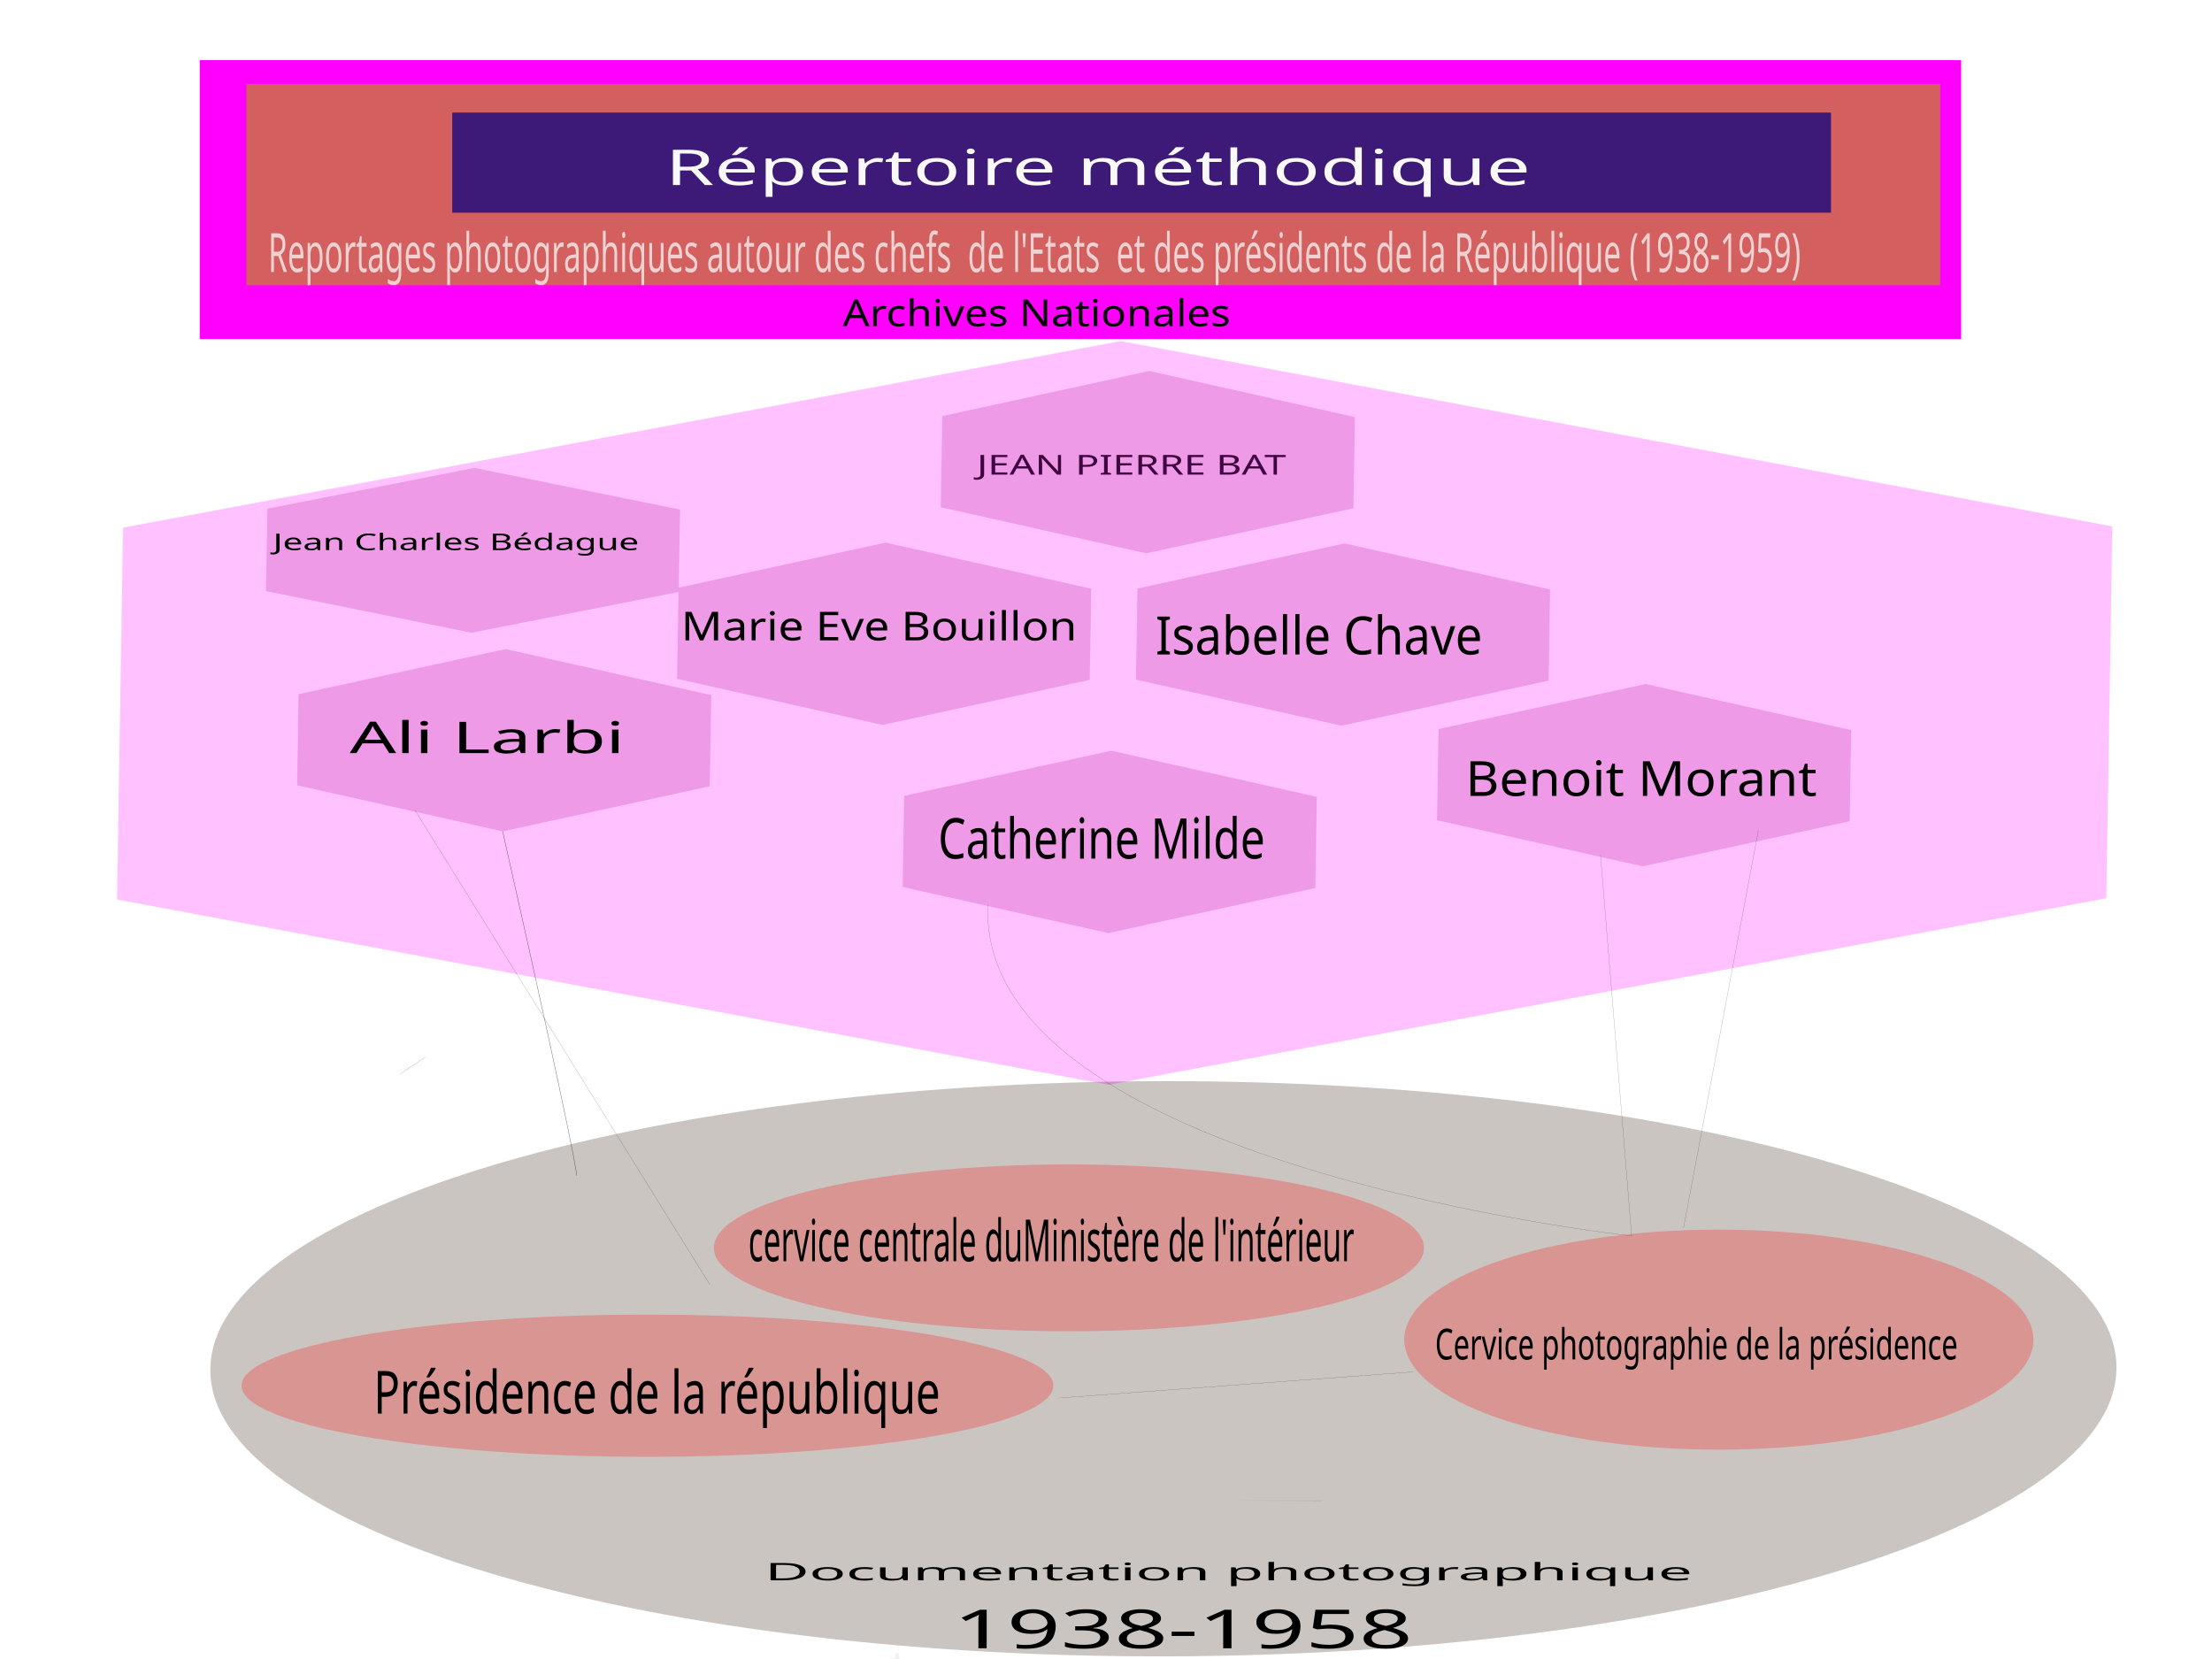
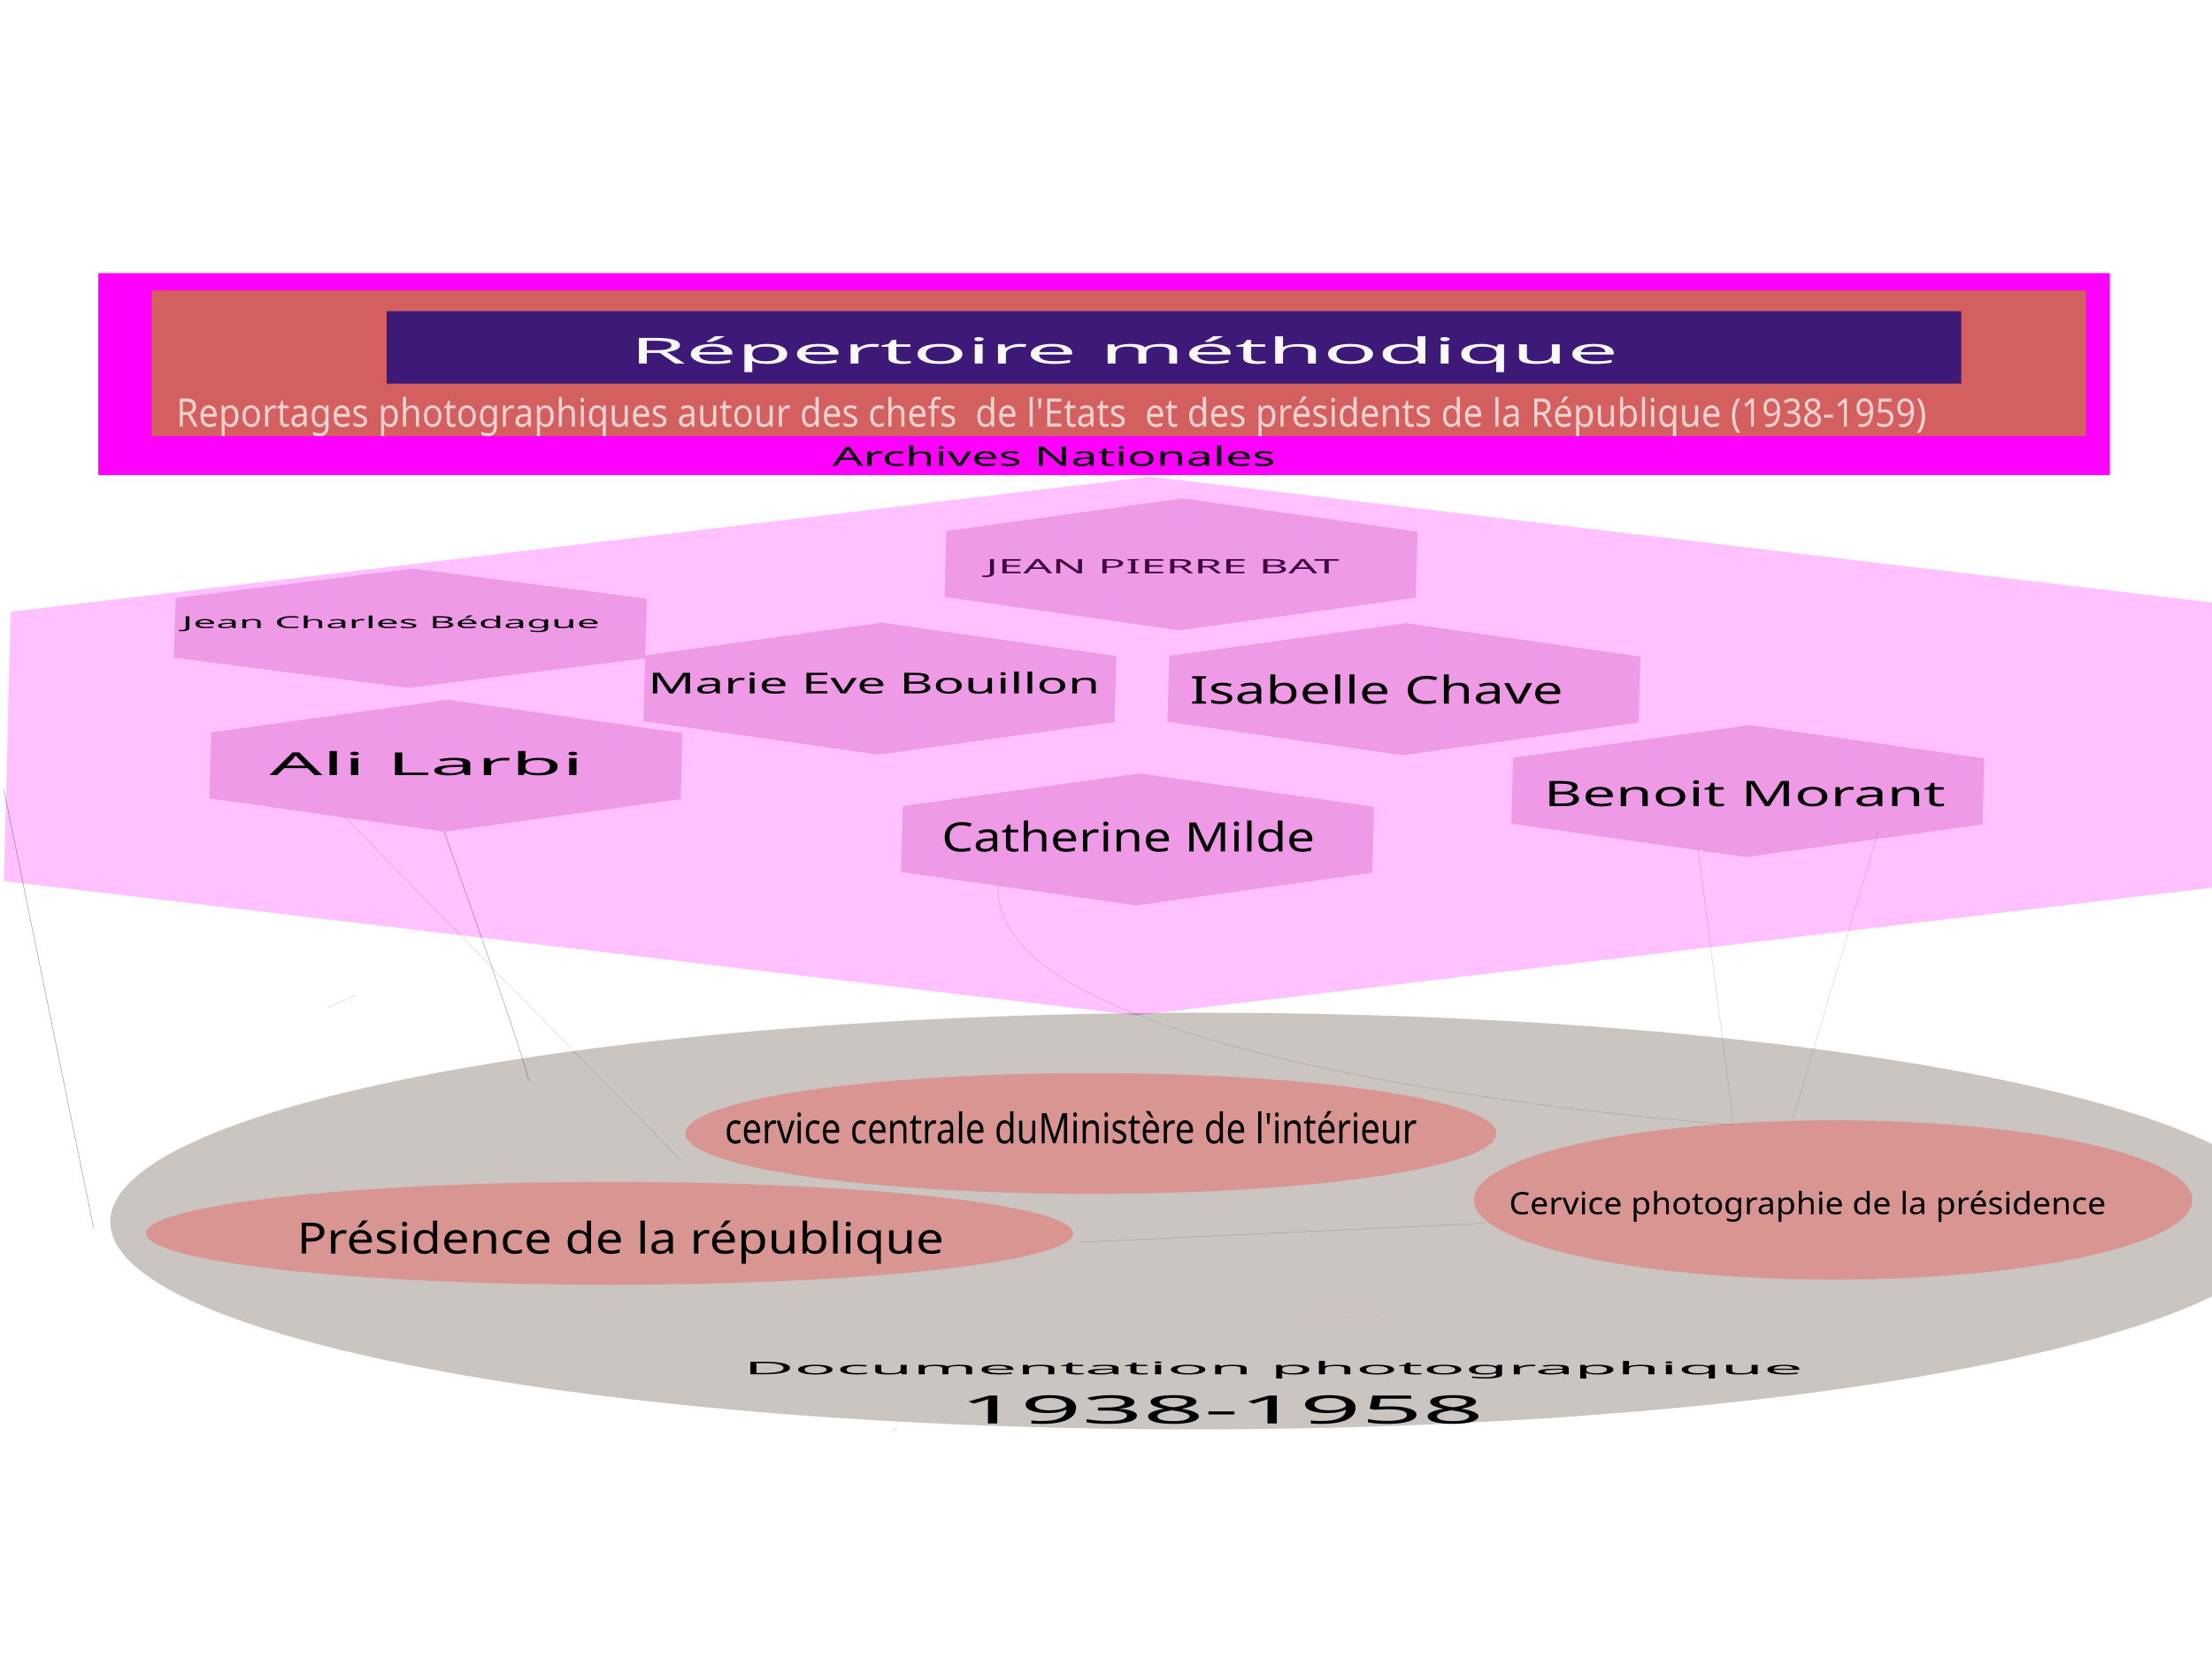
- <svg xmlns="http://www.w3.org/2000/svg" width="800mm" height="600mm" viewBox="0 0 160 120" version="1.1" id="svg8">
+ <svg xmlns="http://www.w3.org/2000/svg" xmlns:xlink="http://www.w3.org/1999/xlink" width="800mm" height="600mm" viewBox="0 0 160 120" version="1.1" id="svg8">
  <defs id="defs2">
+     <linearGradient id="linearGradient1299">
+       <stop style="stop-color:#ff0000;stop-opacity:1;" offset="0" id="stop1295" />
+       <stop style="stop-color:#ff0000;stop-opacity:0;" offset="1" id="stop1297" />
+     </linearGradient>
    <meshgradient id="meshgradient1011" gradientUnits="userSpaceOnUse" x="-2420.758" y="-5534.532">
      <meshrow id="meshrow1013">
        <meshpatch id="meshpatch1015">
          <stop path="c 26.005,0  52.01,0  78.014,0" style="stop-color:#ffffff;stop-opacity:1" id="stop1017" />
          <stop path="c 0,36.487  0,72.975  0,109.462" style="stop-color:#241f1c;stop-opacity:1" id="stop1019" />
          <stop path="c -26.005,0  -52.01,0  -78.014,0" style="stop-color:#ffffff;stop-opacity:1" id="stop1021" />
          <stop path="c 0,-36.487  0,-72.975  0,-109.462" style="stop-color:#241f1c;stop-opacity:1" id="stop1023" />
        </meshpatch>
      </meshrow>
    </meshgradient>
    <filter style="color-interpolation-filters:sRGB" id="filter1273" x="-0.851" width="2.701" y="-0.606" height="2.213">
      <feGaussianBlur stdDeviation="27.653" id="feGaussianBlur1275" />
    </filter>
+     <linearGradient xlink:href="#linearGradient1299" id="linearGradient1301" x1="-2456.439" y1="-5921.58" x2="-2456.439" y2="-6040.113" gradientUnits="userSpaceOnUse" />
  </defs>
  <g id="layer1" transform="translate(2439.506,6202.447)">
-     <rect style="fill:#f2f2f2;fill-opacity:1;stroke-width:0.008" id="rect819" width="0.338" height="0.057" x="-2375.103" y="-6082.503" />
-     <rect style="fill:#f2f2f2;fill-opacity:1;stroke-width:0.008" id="rect821" width="0.3" height="0.417" x="-2374.765" y="-6082.863" />
-     <rect style="fill:#ff00ff;fill-opacity:1;stroke-width:0.042" id="rect858" width="127.406" height="20.174" x="-2425.059" y="-6198.099" ry="0" />
-     <text xml:space="preserve" style="font-style:normal;font-weight:normal;font-size:2.858px;line-height:1.25;font-family:sans-serif;letter-spacing:0px;word-spacing:0px;fill:#000000;fill-opacity:1;stroke:none;stroke-width:0.071" x="-2234.966" y="-6575.817" id="text862" transform="scale(1.064246,0.9396327)">
-       <tspan id="tspan860" x="-2234.966" y="-6575.817" style="stroke-width:0.071">Archives Nationales </tspan>
+     <rect style="fill:#f2f2f2;fill-opacity:1;stroke-width:0.007" id="rect819" width="0.386" height="0.042" x="-2375.346" y="-6098.958" />
+     <rect style="fill:#f2f2f2;fill-opacity:1;stroke-width:0.007" id="rect821" width="0.343" height="0.302" x="-2374.96" y="-6099.219" />
+     <rect style="fill:#ff00ff;fill-opacity:1;stroke-width:0.038" id="rect858" width="145.506" height="14.613" x="-2432.399" y="-6182.692" ry="0" />
+     <text xml:space="preserve" style="font-style:normal;font-weight:normal;font-size:2.599px;line-height:1.25;font-family:sans-serif;letter-spacing:0px;word-spacing:0px;fill:#000000;fill-opacity:1;stroke:none;stroke-width:0.065" x="-1780.489" y="-8243.367" id="text862" transform="scale(1.33631,0.7483291)">
+       <tspan id="tspan860" x="-1780.489" y="-8243.367" style="stroke-width:0.065">Archives Nationales </tspan>
    </text>
-     <rect style="fill:#d35f5f;fill-opacity:1;stroke-width:0.043" id="rect864" width="122.514" height="14.554" x="-2421.679" y="-6196.372" />
-     <text xml:space="preserve" style="font-style:normal;font-weight:normal;font-size:2.978px;line-height:1.25;font-family:sans-serif;letter-spacing:0px;word-spacing:0px;fill:#000b00;fill-opacity:0.74;stroke:none;stroke-width:0.074" x="-3192.027" y="-4687.632" id="text868" transform="scale(0.7581762,1.318955)">
-       <tspan id="tspan866" x="-3192.027" y="-4687.632" style="fill:#f9f9f9;fill-opacity:0.74;stroke-width:0.074">Reportages photographiques autour des chefs  de l'Etats  et des présidents de la République (1938-1959)</tspan>
+     <rect style="fill:#d35f5f;fill-opacity:1;stroke-width:0.039" id="rect864" width="139.918" height="10.542" x="-2428.539" y="-6181.441" />
+     <text xml:space="preserve" style="font-style:normal;font-weight:normal;font-size:2.708px;line-height:1.25;font-family:sans-serif;letter-spacing:0px;word-spacing:0px;fill:#000b00;fill-opacity:0.74;stroke:none;stroke-width:0.068" x="-2549.122" y="-5875.337" id="text868" transform="scale(0.9519971,1.050423)">
+       <tspan id="tspan866" x="-2549.122" y="-5875.337" style="fill:#f9f9f9;fill-opacity:0.74;stroke-width:0.068">Reportages photographiques autour des chefs  de l'Etats  et des présidents de la République (1938-1959)</tspan>
    </text>
-     <rect style="fill:#090080;fill-opacity:0.74;stroke-width:0.008" id="rect6687" width="99.727" height="7.241" x="-2406.794" y="-6194.303" />
-     <text xml:space="preserve" style="font-style:normal;font-weight:normal;font-size:4.521px;line-height:8.25;font-family:sans-serif;letter-spacing:0px;word-spacing:0px;fill:#000000;fill-opacity:1;stroke:none;stroke-width:0.113" x="-1895.174" y="-7809.52" id="text6691" transform="scale(1.261826,0.7925026)">
-       <tspan id="tspan6689" x="-1895.174" y="-7809.52" style="fill:#f9f9f9;stroke-width:0.113">Répertoire méthodique</tspan>
+     <rect style="fill:#090080;fill-opacity:0.74;stroke-width:0.007" id="rect6687" width="113.894" height="5.245" x="-2411.539" y="-6179.942" />
+     <text xml:space="preserve" style="font-style:normal;font-weight:normal;font-size:4.112px;line-height:8.25;font-family:sans-serif;letter-spacing:0px;word-spacing:0px;fill:#000000;fill-opacity:1;stroke:none;stroke-width:0.103" x="-1510.941" y="-9785.489" id="text6691" transform="scale(1.5844,0.6311538)">
+       <tspan id="tspan6689" x="-1510.941" y="-9785.489" style="fill:#f9f9f9;stroke-width:0.103">Répertoire méthodique</tspan>
    </text>
-     <path style="opacity:0.69;fill:#a02c79;fill-opacity:0.352;stroke:none;stroke-width:0.265" id="path849" d="m 547.31,-3573.476 301.563,-171.56 299.357,175.381 -2.206,346.941 -301.563,171.56 -299.357,-175.381 z" transform="matrix(0.04966938,0,0,0.01900439,-2362.637,-6081.798)" />
-     <path d="m -1112.762,-3706.524 301.563,-171.56 299.357,175.381 -2.206,346.941 -301.563,171.56 -299.357,-175.381 z" id="path851" style="opacity:0.69;fill:#a02c79;fill-opacity:0.352;stroke:none;stroke-width:0.265" transform="matrix(0.04966938,0,0,0.01900439,-2362.637,-6081.798)" />
-     <path d="m -175.381,-4764.857 301.563,-171.56 299.357,175.381 -2.206,346.941 -301.563,171.56 -299.357,-175.381 z" id="path851-8" style="opacity:0.69;fill:#a02c79;fill-opacity:0.352;stroke:none;stroke-width:0.265" transform="matrix(0.04966938,0,0,0.01900439,-2362.637,-6081.798)" />
-     <text xml:space="preserve" style="font-style:normal;font-weight:normal;font-size:2.388px;line-height:8.25;font-family:sans-serif;letter-spacing:0px;word-spacing:0px;fill:#000000;fill-opacity:1;stroke:none;stroke-width:0.06" x="-1977.375" y="-7389.249" id="text876" transform="scale(1.197975,0.8347421)">
-       <tspan id="tspan874" x="-1977.375" y="-7389.249" style="stroke-width:0.06">JEAN PIERRE BAT</tspan>
+     <path style="opacity:0.69;fill:#a02c79;fill-opacity:0.352;stroke:none;stroke-width:0.265" id="path849" d="m 547.31,-3573.476 301.563,-171.56 299.357,175.381 -2.206,346.941 -301.563,171.56 -299.357,-175.381 z" transform="matrix(0.05672543,0,0,0.01376613,-2361.11,-6098.448)" />
+     <path d="m -1112.762,-3706.524 301.563,-171.56 299.357,175.381 -2.206,346.941 -301.563,171.56 -299.357,-175.381 z" id="path851" style="opacity:0.69;fill:#a02c79;fill-opacity:0.352;stroke:none;stroke-width:0.265" transform="matrix(0.05672543,0,0,0.01376613,-2361.11,-6098.448)" />
+     <path d="m -175.381,-4764.857 301.563,-171.56 299.357,175.381 -2.206,346.941 -301.563,171.56 -299.357,-175.381 z" id="path851-8" style="opacity:0.69;fill:#a02c79;fill-opacity:0.352;stroke:none;stroke-width:0.265" transform="matrix(0.05672543,0,0,0.01376613,-2361.11,-6098.448)" />
+     <text xml:space="preserve" style="font-style:normal;font-weight:normal;font-size:2.172px;line-height:8.25;font-family:sans-serif;letter-spacing:0px;word-spacing:0px;fill:#000000;fill-opacity:1;stroke:none;stroke-width:0.054" x="-1574.364" y="-9267.5" id="text876" transform="scale(1.504226,0.6647935)">
+       <tspan id="tspan874" x="-1574.364" y="-9267.5" style="stroke-width:0.054">JEAN PIERRE BAT</tspan>
    </text>
-     <path d="m -1158.119,-4462.476 301.563,-171.56 299.357,175.381 -2.206,346.941 -301.563,171.56 -299.357,-175.381 z" id="path851-9" style="opacity:0.69;fill:#a02c79;fill-opacity:0.352;stroke:none;stroke-width:0.265" transform="matrix(0.04966938,0,0,0.0171824,-2362.637,-6088.977)" />
-     <path d="m -230.868,-3319.476 301.563,-171.56 299.357,175.381 -2.206,346.941 -301.563,171.56 -299.357,-175.381 z" id="path851-5" style="opacity:0.69;fill:#a02c79;fill-opacity:0.352;stroke:none;stroke-width:0.265" transform="matrix(0.04966938,0,0,0.01900439,-2362.637,-6081.798)" />
-     <path d="m 108.857,-4108.69 301.563,-171.56 299.357,175.381 -2.206,346.941 -301.563,171.56 -299.357,-175.381 z" id="path851-1" style="opacity:0.69;fill:#a02c79;fill-opacity:0.352;stroke:none;stroke-width:0.265" transform="matrix(0.04966938,0,0,0.01900439,-2362.637,-6081.798)" />
-     <path d="m -559.405,-4111.715 301.563,-171.56 299.357,175.381 -2.206,346.941 -301.563,171.56 -299.357,-175.381 z" id="path851-2" style="opacity:0.69;fill:#a02c79;fill-opacity:0.352;stroke:none;stroke-width:0.265" transform="matrix(0.04966938,0,0,0.01900439,-2362.637,-6081.798)" />
-     <path style="opacity:0.69;fill:#ff00ff;fill-opacity:0.352;stroke:none;stroke-width:0.265" id="path910" d="m 425.539,-4761.036 1214.606,658.409 37.104,1381.084 -1177.502,722.675 -1214.606,-658.409 -37.104,-1381.084 z" transform="matrix(-0.06011723,5.6025513e-4,0.00130274,0.01946032,-2326.662,-6085.362)" />
-     <text xml:space="preserve" style="font-style:normal;font-weight:normal;font-size:2.07px;line-height:8.25;font-family:sans-serif;letter-spacing:0px;word-spacing:0px;fill:#000000;fill-opacity:1;stroke:none;stroke-width:0.052" x="-1939.617" y="-7688.168" id="text920" transform="scale(1.247542,0.8015762)">
-       <tspan id="tspan918" x="-1939.617" y="-7688.168" style="stroke-width:0.052">Jean Charles Bédague</tspan>
+     <path d="m -1158.119,-4462.476 301.563,-171.56 299.357,175.381 -2.206,346.941 -301.563,171.56 -299.357,-175.381 z" id="path851-9" style="opacity:0.69;fill:#a02c79;fill-opacity:0.352;stroke:none;stroke-width:0.265" transform="matrix(0.05672543,0,0,0.01244634,-2361.11,-6103.648)" />
+     <path d="m -230.868,-3319.476 301.563,-171.56 299.357,175.381 -2.206,346.941 -301.563,171.56 -299.357,-175.381 z" id="path851-5" style="opacity:0.69;fill:#a02c79;fill-opacity:0.352;stroke:none;stroke-width:0.265" transform="matrix(0.05672543,0,0,0.01376613,-2361.11,-6098.448)" />
+     <path d="m 108.857,-4108.69 301.563,-171.56 299.357,175.381 -2.206,346.941 -301.563,171.56 -299.357,-175.381 z" id="path851-1" style="opacity:0.69;fill:#a02c79;fill-opacity:0.352;stroke:none;stroke-width:0.265" transform="matrix(0.05672543,0,0,0.01376613,-2361.11,-6098.448)" />
+     <path d="m -559.405,-4111.715 301.563,-171.56 299.357,175.381 -2.206,346.941 -301.563,171.56 -299.357,-175.381 z" id="path851-2" style="opacity:0.69;fill:#a02c79;fill-opacity:0.352;stroke:none;stroke-width:0.265" transform="matrix(0.05672543,0,0,0.01376613,-2361.11,-6098.448)" />
+     <path style="opacity:0.69;fill:#ff00ff;fill-opacity:0.352;stroke:none;stroke-width:0.265" id="path910" d="m 425.539,-4761.036 1214.606,658.409 37.104,1381.084 -1177.502,722.675 -1214.606,-658.409 -37.104,-1381.084 z" transform="matrix(-0.06865751,4.0583024e-4,0.0014878,0.0140964,-2320.024,-6101.03)" />
+     <text xml:space="preserve" style="font-style:normal;font-weight:normal;font-size:1.882px;line-height:8.25;font-family:sans-serif;letter-spacing:0px;word-spacing:0px;fill:#000000;fill-opacity:1;stroke:none;stroke-width:0.047" x="-1548.928" y="-9644.751" id="text920" transform="scale(1.566465,0.6383801)">
+       <tspan id="tspan918" x="-1548.928" y="-9644.751" style="stroke-width:0.047">Jean Charles Bédague</tspan>
    </text>
-     <text xml:space="preserve" style="font-style:normal;font-weight:normal;font-size:3.07px;line-height:18.25;font-family:sans-serif;letter-spacing:0px;word-spacing:0px;fill:#000000;fill-opacity:1;stroke:none;stroke-width:0.077" x="-2235.298" y="-6582.852" id="text924" transform="scale(1.069317,0.9351766)">
-       <tspan id="tspan922" x="-2235.298" y="-6582.852" style="stroke-width:0.077">Marie Eve Bouillon</tspan>
+     <text xml:space="preserve" style="font-style:normal;font-weight:normal;font-size:2.792px;line-height:18.25;font-family:sans-serif;letter-spacing:0px;word-spacing:0px;fill:#000000;fill-opacity:1;stroke:none;stroke-width:0.07" x="-1781.987" y="-8260.546" id="text924" transform="scale(1.342678,0.7447802)">
+       <tspan id="tspan922" x="-1781.987" y="-8260.546" style="stroke-width:0.07">Marie Eve Bouillon</tspan>
    </text>
-     <text xml:space="preserve" style="font-style:normal;font-weight:normal;font-size:3.657px;line-height:18.25;font-family:sans-serif;letter-spacing:0px;word-spacing:0px;fill:#000000;fill-opacity:1;stroke:none;stroke-width:0.091" x="-2470.499" y="-5869.657" id="text928" transform="scale(0.9536237,1.048632)">
-       <tspan id="tspan926" x="-2470.499" y="-5869.657" style="stroke-width:0.091">Isabelle Chave</tspan>
+     <text xml:space="preserve" style="font-style:normal;font-weight:normal;font-size:3.326px;line-height:18.25;font-family:sans-serif;letter-spacing:0px;word-spacing:0px;fill:#000000;fill-opacity:1;stroke:none;stroke-width:0.083" x="-1965.449" y="-7365.922" id="text928" transform="scale(1.197409,0.8351366)">
+       <tspan id="tspan926" x="-1965.449" y="-7365.922" style="stroke-width:0.083">Isabelle Chave</tspan>
    </text>
-     <text xml:space="preserve" style="font-style:normal;font-weight:normal;font-size:4.079px;line-height:18.25;font-family:sans-serif;letter-spacing:0px;word-spacing:0px;fill:#000000;fill-opacity:1;stroke:none;stroke-width:0.102" x="-1874.654" y="-7917.471" id="text932" transform="scale(1.287818,0.7765072)">
-       <tspan id="tspan930" x="-1874.654" y="-7917.471" style="stroke-width:0.102">Ali Larbi</tspan>
+     <text xml:space="preserve" style="font-style:normal;font-weight:normal;font-size:3.71px;line-height:18.25;font-family:sans-serif;letter-spacing:0px;word-spacing:0px;fill:#000000;fill-opacity:1;stroke:none;stroke-width:0.093" x="-1496.572" y="-9938.93" id="text932" transform="scale(1.617037,0.618415)">
+       <tspan id="tspan930" x="-1496.572" y="-9938.93" style="stroke-width:0.093">Ali Larbi</tspan>
    </text>
-     <text xml:space="preserve" style="font-style:normal;font-weight:normal;font-size:3.588px;line-height:18.25;font-family:sans-serif;letter-spacing:0px;word-spacing:0px;fill:#000000;fill-opacity:1;stroke:none;stroke-width:0.09" x="-2681.821" y="-5430.165" id="text936" transform="scale(0.8843422,1.130784)">
-       <tspan id="tspan934" x="-2681.821" y="-5430.165" style="stroke-width:0.09">Catherine Milde</tspan>
+     <text xml:space="preserve" style="font-style:normal;font-weight:normal;font-size:3.264px;line-height:18.25;font-family:sans-serif;letter-spacing:0px;word-spacing:0px;fill:#000000;fill-opacity:1;stroke:none;stroke-width:0.082" x="-2135.595" y="-6818.908" id="text936" transform="scale(1.110416,0.9005631)">
+       <tspan id="tspan934" x="-2135.595" y="-6818.908" style="stroke-width:0.082">Catherine Milde</tspan>
    </text>
-     <text xml:space="preserve" style="font-style:normal;font-weight:normal;font-size:3.633px;line-height:18.25;font-family:sans-serif;letter-spacing:0px;word-spacing:0px;fill:#000000;fill-opacity:1;stroke:none;stroke-width:0.091" x="-2253.576" y="-6362.85" id="text940" transform="scale(1.035473,0.9657425)">
-       <tspan id="tspan938" x="-2253.576" y="-6362.85" style="stroke-width:0.091">Benoit Morant</tspan>
+     <text xml:space="preserve" style="font-style:normal;font-weight:normal;font-size:3.305px;line-height:18.25;font-family:sans-serif;letter-spacing:0px;word-spacing:0px;fill:#000000;fill-opacity:1;stroke:none;stroke-width:0.083" x="-1790.405" y="-7988.498" id="text940" transform="scale(1.300182,0.7691231)">
+       <tspan id="tspan938" x="-1790.405" y="-7988.498" style="stroke-width:0.083">Benoit Morant</tspan>
    </text>
    <path style="opacity:0.69;fill:#ff00ff;fill-opacity:0.352;stroke:none;stroke-width:0.026" id="path895" d="m -2002.333,-6305.104 a 132.693,30.011 0 0 1 0,0 l -132.694,-0 z" />
-     <path style="opacity:0.69;fill:#ff00ff;fill-opacity:0.352;stroke:none;stroke-width:0.008" id="path897" d="m -2297.304,-6099.801 a 26.959,17.786 0 0 1 0,0 l -26.959,-0 z" />
-     <ellipse style="opacity:0.69;fill:#2b1100;fill-opacity:0.352;stroke:none;stroke-width:0.012" id="path901" ry="20.803" rx="68.938" cy="-6106.377" cx="-2355.355" transform="skewY(-0.07144418)" />
-     <ellipse style="opacity:0.69;fill:#ff0000;fill-opacity:0.352;stroke:none;stroke-width:0.017" id="path905" cx="-2362.186" cy="-6112.185" rx="25.683" ry="6.034" />
-     <ellipse style="opacity:0.69;fill:#ff0000;fill-opacity:0.352;stroke:none;stroke-width:0.017" id="path905-1" cx="-2392.675" cy="-6102.214" rx="29.362" ry="5.143" />
-     <ellipse style="opacity:0.69;fill:#ff0000;fill-opacity:0.352;stroke:none;stroke-width:0.018" id="path905-7" cx="-2315.177" cy="-6105.547" rx="22.754" ry="7.959" />
-     <text xml:space="preserve" style="font-style:normal;font-weight:normal;font-size:18.704px;line-height:18.25;font-family:sans-serif;letter-spacing:0px;word-spacing:0px;fill:#000000;fill-opacity:1;stroke:none;stroke-width:0.468" x="-2838.271" y="-5023.275" id="text915" transform="scale(0.8229326,1.215166)">
-       <tspan id="tspan913" x="-2838.271" y="-5023.275" style="font-size:2.548px;line-height:54.95;stroke-width:0.468">Cervice photographie de la présidence </tspan>
+     <path style="opacity:0.69;fill:#ff00ff;fill-opacity:0.352;stroke:none;stroke-width:0.007" id="path897" d="m -2286.496,-6111.488 a 30.789,12.883 0 0 1 0,0 l -30.789,-0 z" />
+     <ellipse style="opacity:0.69;fill:#2b1100;fill-opacity:0.352;stroke:none;stroke-width:0.011" id="path901" ry="15.069" rx="78.732" cy="-6115.985" cx="-2352.797" transform="skewY(-0.04531425)" />
+     <ellipse style="opacity:0.69;fill:#ff0000;fill-opacity:0.352;stroke:none;stroke-width:0.015" id="path905" cx="-2360.595" cy="-6120.458" rx="29.331" ry="4.371" />
+     <ellipse style="opacity:0.69;fill:#ff0000;fill-opacity:0.352;stroke:none;stroke-width:0.015" id="path905-1" cx="-2395.415" cy="-6113.236" rx="33.534" ry="3.726" />
+     <ellipse style="opacity:0.69;fill:#ff0000;fill-opacity:0.352;stroke:none;stroke-width:0.017" id="path905-7" cx="-2306.907" cy="-6115.651" rx="25.986" ry="5.765" />
+     <text xml:space="preserve" style="font-style:normal;font-weight:normal;font-size:17.012px;line-height:18.25;font-family:sans-serif;letter-spacing:0px;word-spacing:0px;fill:#000000;fill-opacity:1;stroke:none;stroke-width:0.425" x="-2255.235" y="-6318.279" id="text915" transform="scale(1.033308,0.9677658)">
+       <tspan id="tspan913" x="-2255.235" y="-6318.279" style="font-size:2.317px;line-height:54.95;stroke-width:0.425">Cervice photographie de la présidence </tspan>
    </text>
-     <text xml:space="preserve" style="font-style:normal;font-weight:normal;font-size:3.684px;line-height:18.25;font-family:sans-serif;letter-spacing:0px;word-spacing:0px;fill:#000000;fill-opacity:1;stroke:none;stroke-width:0.092" x="-2826.495" y="-5206.667" id="text919" transform="scale(0.8535243,1.171613)">
-       <tspan id="tspan917" x="-2826.495" y="-5206.667" style="stroke-width:0.092">Présidence de la république</tspan>
+     <text xml:space="preserve" style="font-style:normal;font-weight:normal;font-size:3.35px;line-height:18.25;font-family:sans-serif;letter-spacing:0px;word-spacing:0px;fill:#000000;fill-opacity:1;stroke:none;stroke-width:0.084" x="-2256.219" y="-6550.114" id="text919" transform="scale(1.07172,0.9330794)">
+       <tspan id="tspan917" x="-2256.219" y="-6550.114" style="stroke-width:0.084">Présidence de la république</tspan>
    </text>
    <flowRoot xml:space="preserve" id="flowRoot921" style="font-style:normal;font-weight:normal;font-size:40px;line-height:18.25;font-family:sans-serif;letter-spacing:0px;word-spacing:0px;fill:#000000;fill-opacity:1;stroke:none" transform="matrix(0.2645833,0,0,0.2645833,0,-303)">
      <flowRegion id="flowRegion923">
        <rect id="rect925" width="3840" height="754.286" x="-891.429" y="-1297.998" />
      </flowRegion>
      <flowPara id="flowPara927" />
    </flowRoot>
-     <text xml:space="preserve" style="font-style:normal;font-weight:normal;font-size:5.147px;line-height:18.25;font-family:sans-serif;letter-spacing:0px;word-spacing:0px;fill:#000000;fill-opacity:1;stroke:none;stroke-width:0.129" x="-1798.514" y="-8018.046" id="text931" transform="scale(1.318058,0.7586919)">
-       <tspan id="tspan929" x="-1798.514" y="-8018.046" style="stroke-width:0.129">1938-1958 </tspan>
+     <text xml:space="preserve" style="font-style:normal;font-weight:normal;font-size:4.681px;line-height:18.25;font-family:sans-serif;letter-spacing:0px;word-spacing:0px;fill:#000000;fill-opacity:1;stroke:none;stroke-width:0.117" x="-1432.103" y="-10094.691" id="text931" transform="scale(1.655008,0.6042268)">
+       <tspan id="tspan929" x="-1432.103" y="-10094.691" style="stroke-width:0.117">1938-1958 </tspan>
    </text>
    <flowRoot xml:space="preserve" id="flowRoot933" style="font-style:normal;font-weight:normal;font-size:40px;line-height:18.25;font-family:sans-serif;letter-spacing:0px;word-spacing:0px;fill:#000000;fill-opacity:1;stroke:none" transform="matrix(0.2645833,0,0,0.2645833,0,-303)">
      <flowRegion id="flowRegion935">
        <rect id="rect937" width="2880" height="754.286" x="-548.571" y="-5835.141" />
      </flowRegion>
      <flowPara id="flowPara939" />
    </flowRoot>
-     <text xml:space="preserve" style="font-style:normal;font-weight:normal;font-size:3.075px;line-height:18.25;font-family:sans-serif;letter-spacing:0px;word-spacing:0px;fill:#000000;fill-opacity:1;stroke:none;stroke-width:0.077" x="-3258.144" y="-4474.185" id="text943" transform="scale(0.7321274,1.365883)">
-       <tspan id="tspan941" x="-3258.144" y="-4474.185" style="stroke-width:0.077">cervice centrale duMinistère de l'intérieur </tspan>
+     <text xml:space="preserve" style="font-style:normal;font-weight:normal;font-size:2.797px;line-height:18.25;font-family:sans-serif;letter-spacing:0px;word-spacing:0px;fill:#000000;fill-opacity:1;stroke:none;stroke-width:0.07" x="-2596.657" y="-5625.823" id="text943" transform="scale(0.9192892,1.087797)">
+       <tspan id="tspan941" x="-2596.657" y="-5625.823" style="stroke-width:0.07">cervice centrale duMinistère de l'intérieur </tspan>
    </text>
-     <path style="fill:none;stroke:#000000;stroke-width:0.008px;stroke-linecap:butt;stroke-linejoin:miter;stroke-opacity:1" d="m -2408.746,-6125.976 -1.802,1.207" id="path949" />
-     <path style="fill:#2b0000;fill-rule:evenodd;stroke:#000000;stroke-width:0.008px;stroke-linecap:butt;stroke-linejoin:miter;stroke-opacity:1" d="m -2409.497,-6143.848 21.327,34.307" id="path955" />
-     <path style="fill:none;fill-rule:evenodd;stroke:#000000;stroke-width:0.008px;stroke-linecap:butt;stroke-linejoin:miter;stroke-opacity:1" d="m -2312.323,-6142.354 -5.407,28.733" id="path959" />
+     <path style="fill:none;stroke:#000000;stroke-width:0.007px;stroke-linecap:butt;stroke-linejoin:miter;stroke-opacity:1" d="m -2413.769,-6130.449 -2.058,0.874" id="path949" />
+     <path style="fill:#2b0000;fill-rule:evenodd;stroke:#000000;stroke-width:0.007px;stroke-linecap:butt;stroke-linejoin:miter;stroke-opacity:1" d="m -2414.626,-6143.395 24.357,24.851" id="path955" />
+     <path style="fill:none;fill-rule:evenodd;stroke:#000000;stroke-width:0.007px;stroke-linecap:butt;stroke-linejoin:miter;stroke-opacity:1" d="m -2303.648,-6142.313 -6.175,20.813" id="path959" />
    <flowRoot xml:space="preserve" id="flowRoot965" style="font-style:normal;font-weight:normal;font-size:40px;line-height:18.25;font-family:sans-serif;letter-spacing:0px;word-spacing:0px;fill:#000000;fill-opacity:1;stroke:none" transform="matrix(0.2645833,0,0,0.2645833,0,-303)">
      <flowRegion id="flowRegion967">
        <rect id="rect969" width="5588.571" height="891.429" x="-2091.428" y="-1035.141" />
      </flowRegion>
      <flowPara id="flowPara971" />
    </flowRoot>
-     <text xml:space="preserve" style="font-style:normal;font-weight:normal;font-size:2.774px;line-height:18.25;font-family:sans-serif;letter-spacing:0px;word-spacing:0px;fill:#000000;fill-opacity:1;stroke:none;stroke-width:0.069" x="-1502.025" y="-9663.815" id="text975" transform="scale(1.587319,0.6299933)">
-       <tspan id="tspan973" x="-1502.025" y="-9663.815" style="stroke-width:0.069">Documentation photographique</tspan>
+     <text xml:space="preserve" style="font-style:normal;font-weight:normal;font-size:2.523px;line-height:18.25;font-family:sans-serif;letter-spacing:0px;word-spacing:0px;fill:#000000;fill-opacity:1;stroke:none;stroke-width:0.063" x="-1196.992" y="-12163.983" id="text975" transform="scale(1.993102,0.5017304)">
+       <tspan id="tspan973" x="-1196.992" y="-12163.983" style="stroke-width:0.063">Documentation photographique</tspan>
    </text>
-     <path style="fill:none;stroke:#000000;stroke-width:0.008px;stroke-linecap:butt;stroke-linejoin:miter;stroke-opacity:1" d="m -2368.044,-6137.01 c -0.901,18.849 46.559,23.963 46.559,23.963 l -2.253,-27.584" id="path977" />
-     <path style="fill:none;stroke:#000000;stroke-width:0.008px;stroke-linecap:butt;stroke-linejoin:miter;stroke-opacity:1" d="m -2362.938,-6101.323 c 25.683,-1.897 25.683,-1.897 25.683,-1.897 v 0" id="path979" />
+     <path style="fill:none;stroke:#000000;stroke-width:0.007px;stroke-linecap:butt;stroke-linejoin:miter;stroke-opacity:1" d="m -2367.285,-6138.441 c -1.029,13.653 53.173,17.358 53.173,17.358 l -2.573,-19.981" id="path977" />
+     <path style="fill:none;stroke:#000000;stroke-width:0.007px;stroke-linecap:butt;stroke-linejoin:miter;stroke-opacity:1" d="m -2361.453,-6112.591 c 29.331,-1.374 29.331,-1.374 29.331,-1.374 v 0" id="path979" />
    <path style="fill:none;stroke:#000000;stroke-width:0.265px;stroke-linecap:butt;stroke-linejoin:miter;stroke-opacity:1" d="m 1536.095,-4039.143 c 402.167,-3.024 402.167,-3.024 402.167,-3.024 6.048,-1270 3.024,-1270 3.024,-1270 -653.143,-12.095 -650.119,-12.095 -650.119,-12.095" id="path983" />
    <path style="fill:none;stroke:#000000;stroke-width:0.102px;stroke-linecap:butt;stroke-linejoin:miter;stroke-opacity:1" d="m -1156.882,-3371.023 c -119.188,-1.116 -119.188,-1.116 -119.188,-1.116 17.027,-344.257 17.027,-344.257 17.027,-344.257 474.319,1.116 474.319,1.116 474.319,1.116" id="path985" />
-     <path style="opacity:0.69;fill:#2b0000;fill-opacity:0.352;stroke:none;stroke-width:0.008" id="path989" d="m -2343.863,-6093.91 a 6.533,3.161 0 0 1 -2e-4,0.025 l -6.533,-0.025 z" />
-     <path style="fill:url(#meshgradient1011);fill-opacity:1;fill-rule:evenodd;stroke:#1f1b31;stroke-width:0.053px;stroke-linecap:butt;stroke-linejoin:miter;stroke-opacity:1;filter:url(#filter1273)" d="m -2420.758,-5425.07 78.014,-109.462" id="path993" transform="matrix(0.2577482,0,0,0.2188574,-1792.587,-4919.373)" />
-     <path style="fill:none;stroke:#000000;stroke-width:0.017px;stroke-linecap:butt;stroke-linejoin:miter;stroke-opacity:1" d="m -2403.148,-6142.312 c 5.526,24.466 5.356,24.903 5.356,24.903" id="path1277" />
+     <path style="opacity:0.69;fill:#2b0000;fill-opacity:0.352;stroke:none;stroke-width:0.007" id="path989" d="m -2339.669,-6107.221 a 7.461,2.289 0 0 1 -2e-4,0.018 l -7.461,-0.018 z" />
+     <path style="fill:url(#meshgradient1011);fill-opacity:1;fill-rule:evenodd;stroke:#1f1b31;stroke-width:0.053px;stroke-linecap:butt;stroke-linejoin:miter;stroke-opacity:1;filter:url(#filter1273)" d="m -2420.758,-5425.07 78.014,-109.462" id="path993" transform="matrix(0.7669415,0,0,0.6345022,-531.2972,-2490.871)" />
+     <path style="fill:none;stroke:#000000;stroke-width:0.015px;stroke-linecap:butt;stroke-linejoin:miter;stroke-opacity:1" d="m -2407.376,-6142.282 c 6.311,17.722 6.117,18.039 6.117,18.039" id="path1277" />
    <path style="fill:none;stroke:#000000;stroke-width:0.053px;stroke-linecap:butt;stroke-linejoin:miter;stroke-opacity:1" d="m -1915.177,-6370.918 -1.21,3.024" id="path1279" />
    <path style="fill:none;stroke:#000000;stroke-width:0.053px;stroke-linecap:butt;stroke-linejoin:miter;stroke-opacity:1" d="m -1900.663,-6338.261 -142.119,15.119" id="path1281" />
    <path style="fill:none;stroke:#000000;stroke-width:0.053px;stroke-linecap:butt;stroke-linejoin:miter;stroke-opacity:1" d="M -2004.077,-6327.375 Z" id="path1287" />
+     <path style="fill:none;fill-rule:evenodd;stroke:#000000;stroke-width:0.053px;stroke-linecap:butt;stroke-linejoin:miter;stroke-opacity:1" d="m -2439.506,-6057.047 v 135.467" id="path1289" />
+     <path style="fill:none;fill-rule:evenodd;stroke:#000000;stroke-width:0.053px;stroke-linecap:butt;stroke-linejoin:miter;stroke-opacity:1" d="m -2439.506,-5921.58 42.333,8.467" id="path1291" />
+     <path style="fill:url(#linearGradient1301);fill-opacity:1;fill-rule:evenodd;stroke:#000000;stroke-width:0.053px;stroke-linecap:butt;stroke-linejoin:miter;stroke-opacity:1" d="m -2439.506,-5921.58 v -135.467" id="path1293" />
+     <path style="fill:none;fill-rule:evenodd;stroke:#000000;stroke-width:0.053px;stroke-linecap:butt;stroke-linejoin:miter;stroke-opacity:1" d="m -2439.506,-6057.047 h 42.333" id="path1303" />
+     <path style="fill:none;fill-rule:evenodd;stroke:#000000;stroke-width:0.053px;stroke-linecap:butt;stroke-linejoin:miter;stroke-opacity:1" d="m -2439.506,-5921.58 h 33.867" id="path1305" />
+     <path style="fill:none;fill-rule:evenodd;stroke:#000000;stroke-width:0.053px;stroke-linecap:butt;stroke-linejoin:miter;stroke-opacity:1" d="m -1948.439,-6006.247 v 101.6" id="path1307" />
+     <path style="fill:none;fill-rule:evenodd;stroke:#000000;stroke-width:0.016px;stroke-linecap:butt;stroke-linejoin:miter;stroke-opacity:1" d="m -2439.229,-6145.334 6.499,31.731" id="path1309" />
+     <path style="fill:none;fill-rule:evenodd;stroke:#000000;stroke-width:0.053px;stroke-linecap:butt;stroke-linejoin:miter;stroke-opacity:1" d="m -1897.639,-5972.38 -177.8,33.867" id="path1311" />
  </g>
</svg>
